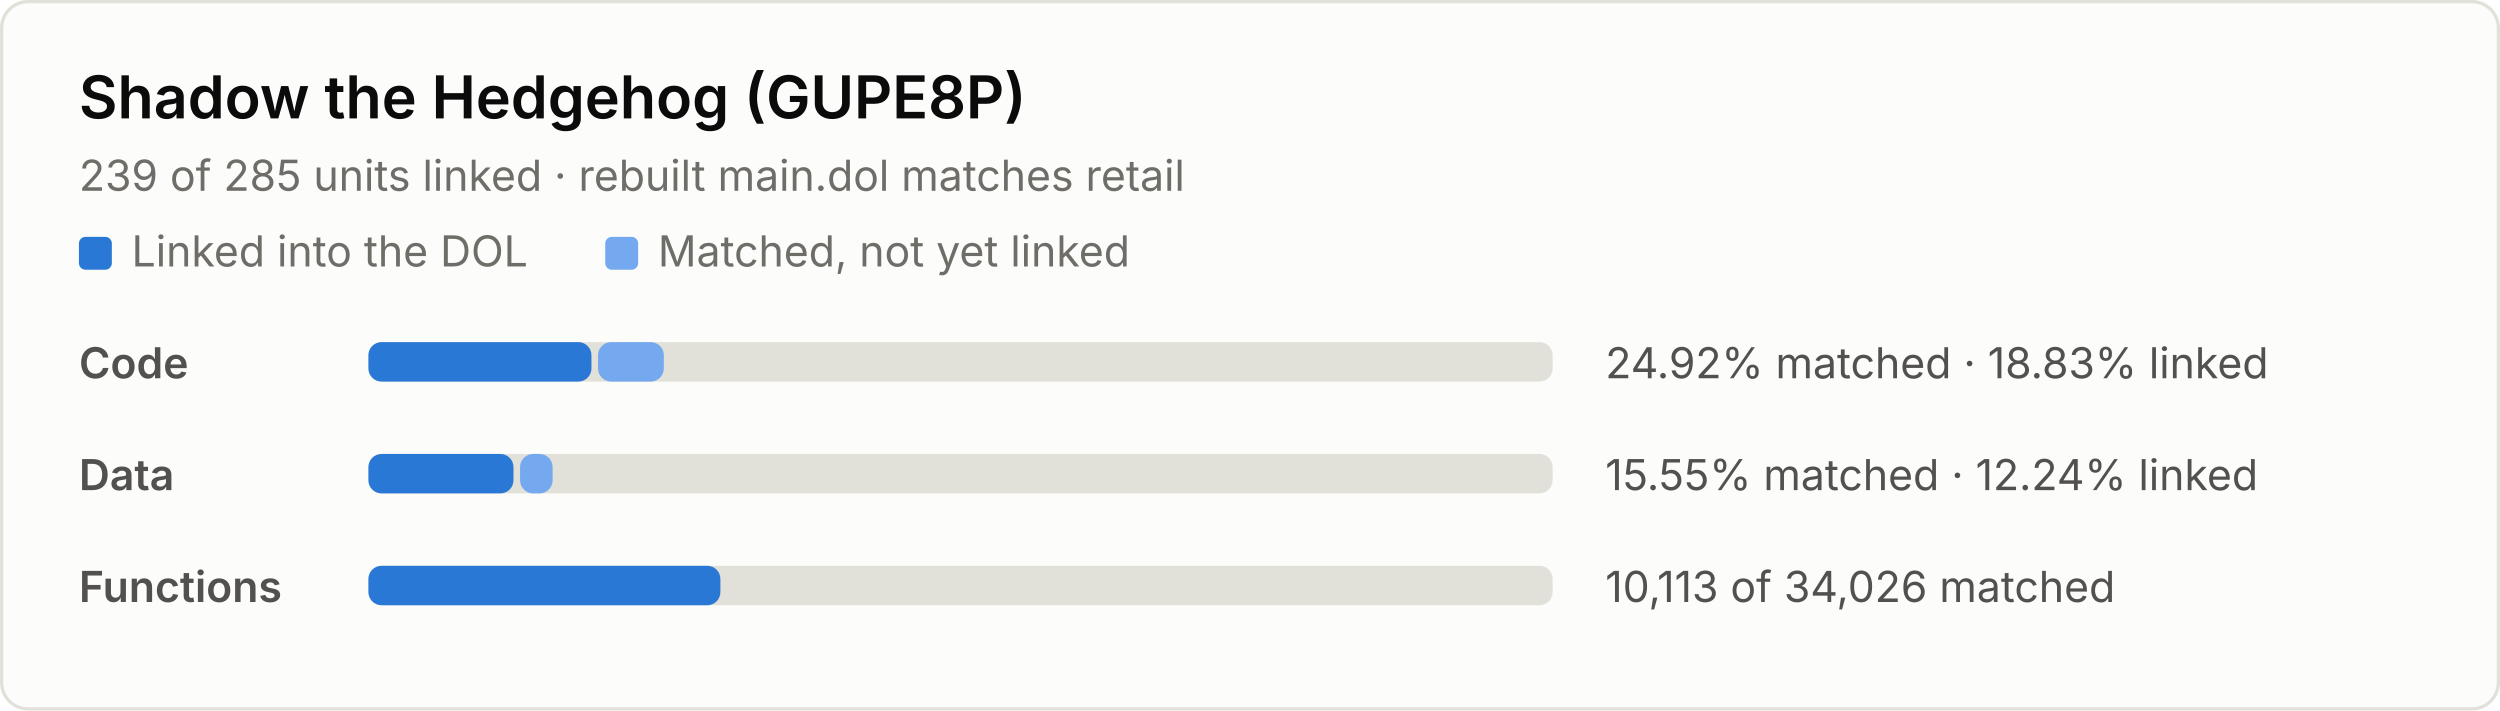
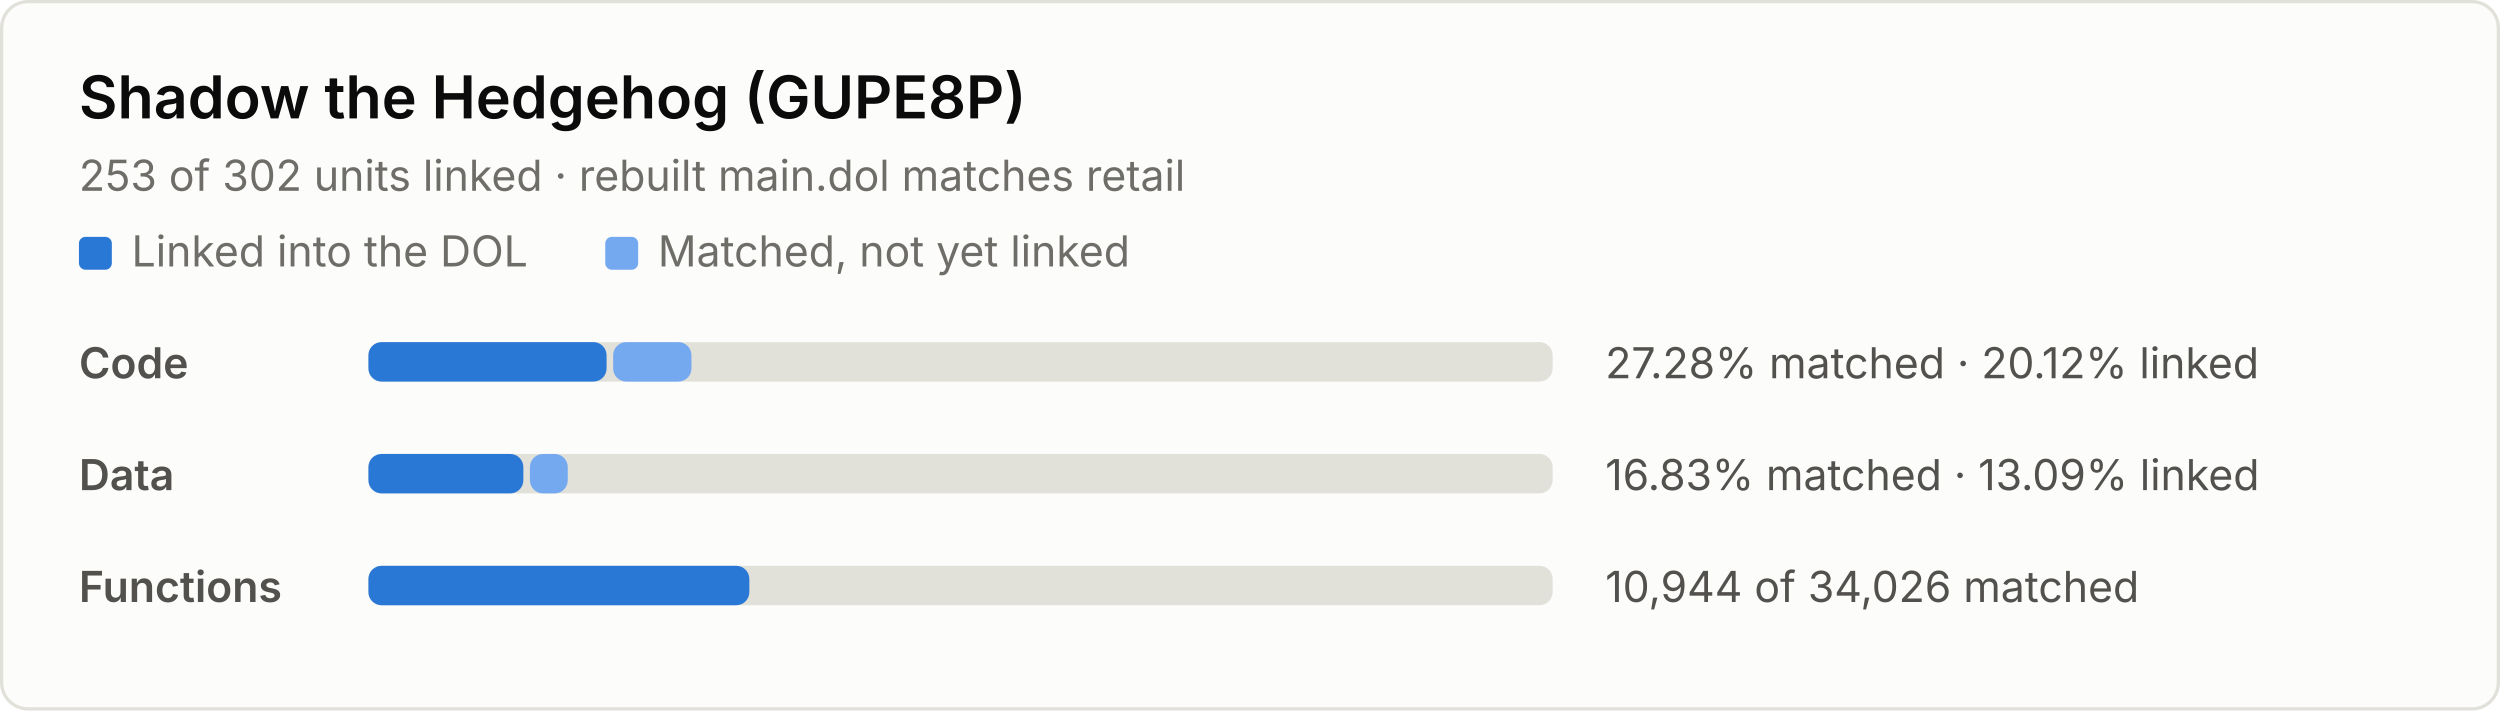
- <svg xmlns="http://www.w3.org/2000/svg" width="760" height="216" viewBox="0 0 760 216" role="img" aria-label="Decompilation progress: 24.92% of code matched, 18.83% linked">
+ <svg xmlns="http://www.w3.org/2000/svg" width="760" height="216" viewBox="0 0 760 216" role="img" aria-label="Decompilation progress: 27.28% of code matched, 20.12% linked">
  <style>
.bg { fill: #fcfcfb; stroke: #e1e0d9; }
.title { fill: #0b0b0b; font: 600 18px system-ui, -apple-system, "Segoe UI", sans-serif; }
.sub, .label, .nums, .key { font: 13px system-ui, -apple-system, "Segoe UI", sans-serif; }
.sub, .key { fill: #6f6d68; }
.label { fill: #52514e; font-weight: 600; }
.nums { fill: #52514e; font-variant-numeric: tabular-nums; }
.track { fill: #e1e0d9; }
.linked { fill: #2a78d6; }
.matched { fill: #74a9f0; }
@media (prefers-color-scheme: dark) {
  .bg { fill: #1a1a19; stroke: #2c2c2a; }
  .title { fill: #f0efec; }
  .sub, .key { fill: #9a988f; }
  .label, .nums { fill: #c3c2b7; }
  .track { fill: #2c2c2a; }
  .linked { fill: #4a94ec; }
  .matched { fill: #2260b0; }
}
</style>
  <rect class="bg" x="0.5" y="0.5" width="759" height="215" rx="8" />
  <text class="title" x="24" y="36">Shadow the Hedgehog (GUPE8P)</text>
-   <text class="sub" x="24" y="58">239 of 285 units linked · rebuilt main.dol matches retail</text>
+   <text class="sub" x="24" y="58">253 of 302 units linked · rebuilt main.dol matches retail</text>
  <rect class="linked" x="24" y="72" width="10" height="10" rx="2" />
  <text class="key" x="40" y="81">Linked into the DOL</text>
  <rect class="matched" x="184" y="72" width="10" height="10" rx="2" />
  <text class="key" x="200" y="81">Matched, not yet linked</text>
  <text class="label" x="24" y="115">Code</text>
  <rect class="track" x="112" y="104" width="360" height="12" rx="4" />
-   <rect class="linked" x="112" y="104" width="67.8" height="12" rx="4" />
-   <rect class="matched" x="181.8" y="104" width="20.0" height="12" rx="4" />
-   <text class="nums" x="488" y="115">24.92% matched · 18.83% linked</text>
+   <rect class="linked" x="112" y="104" width="72.4" height="12" rx="4" />
+   <rect class="matched" x="186.4" y="104" width="23.8" height="12" rx="4" />
+   <text class="nums" x="488" y="115">27.28% matched · 20.12% linked</text>
  <text class="label" x="24" y="149">Data</text>
  <rect class="track" x="112" y="138" width="360" height="12" rx="4" />
-   <rect class="linked" x="112" y="138" width="44.1" height="12" rx="4" />
-   <rect class="matched" x="158.1" y="138" width="9.9" height="12" rx="4" />
-   <text class="nums" x="488" y="149">15.55% matched · 12.24% linked</text>
+   <rect class="linked" x="112" y="138" width="47.1" height="12" rx="4" />
+   <rect class="matched" x="161.1" y="138" width="11.5" height="12" rx="4" />
+   <text class="nums" x="488" y="149">16.83% matched · 13.09% linked</text>
  <text class="label" x="24" y="183">Functions</text>
  <rect class="track" x="112" y="172" width="360" height="12" rx="4" />
-   <rect class="linked" x="112" y="172" width="107.0" height="12" rx="4" />
-   <text class="nums" x="488" y="183">10,113 of 34,026 matched</text>
+   <rect class="linked" x="112" y="172" width="115.8" height="12" rx="4" />
+   <text class="nums" x="488" y="183">10,944 of 34,026 matched</text>
</svg>
